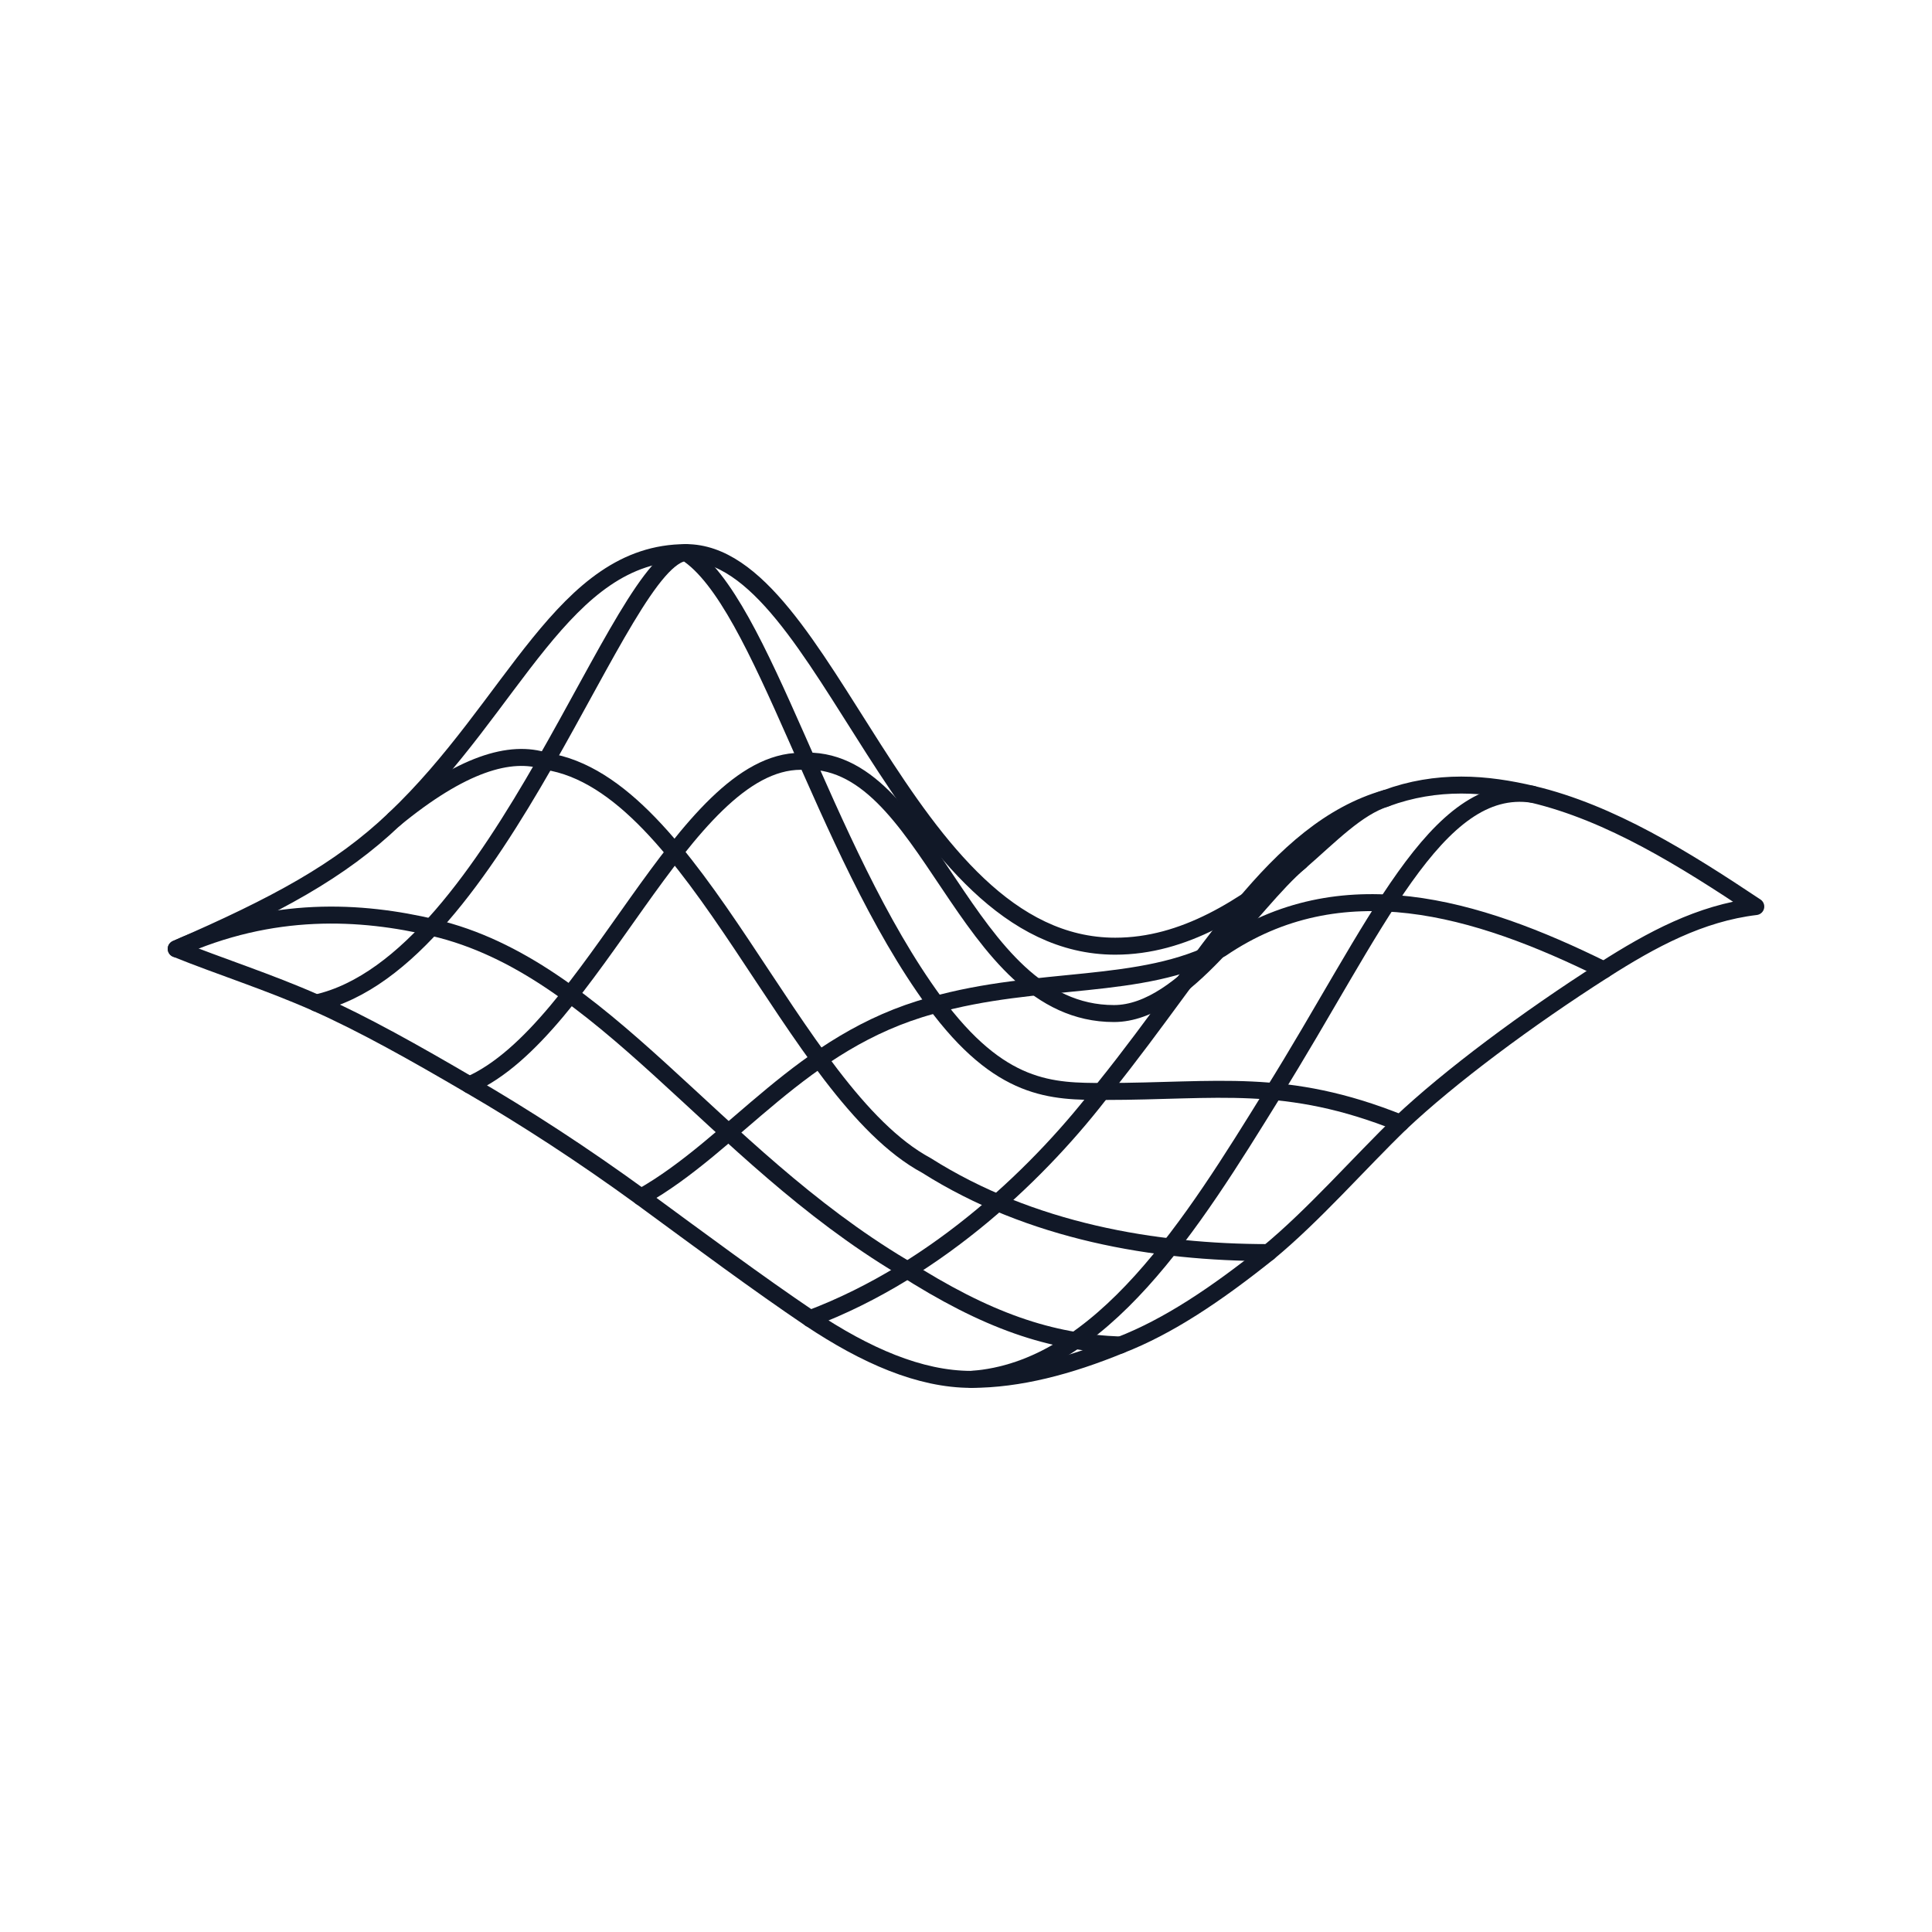
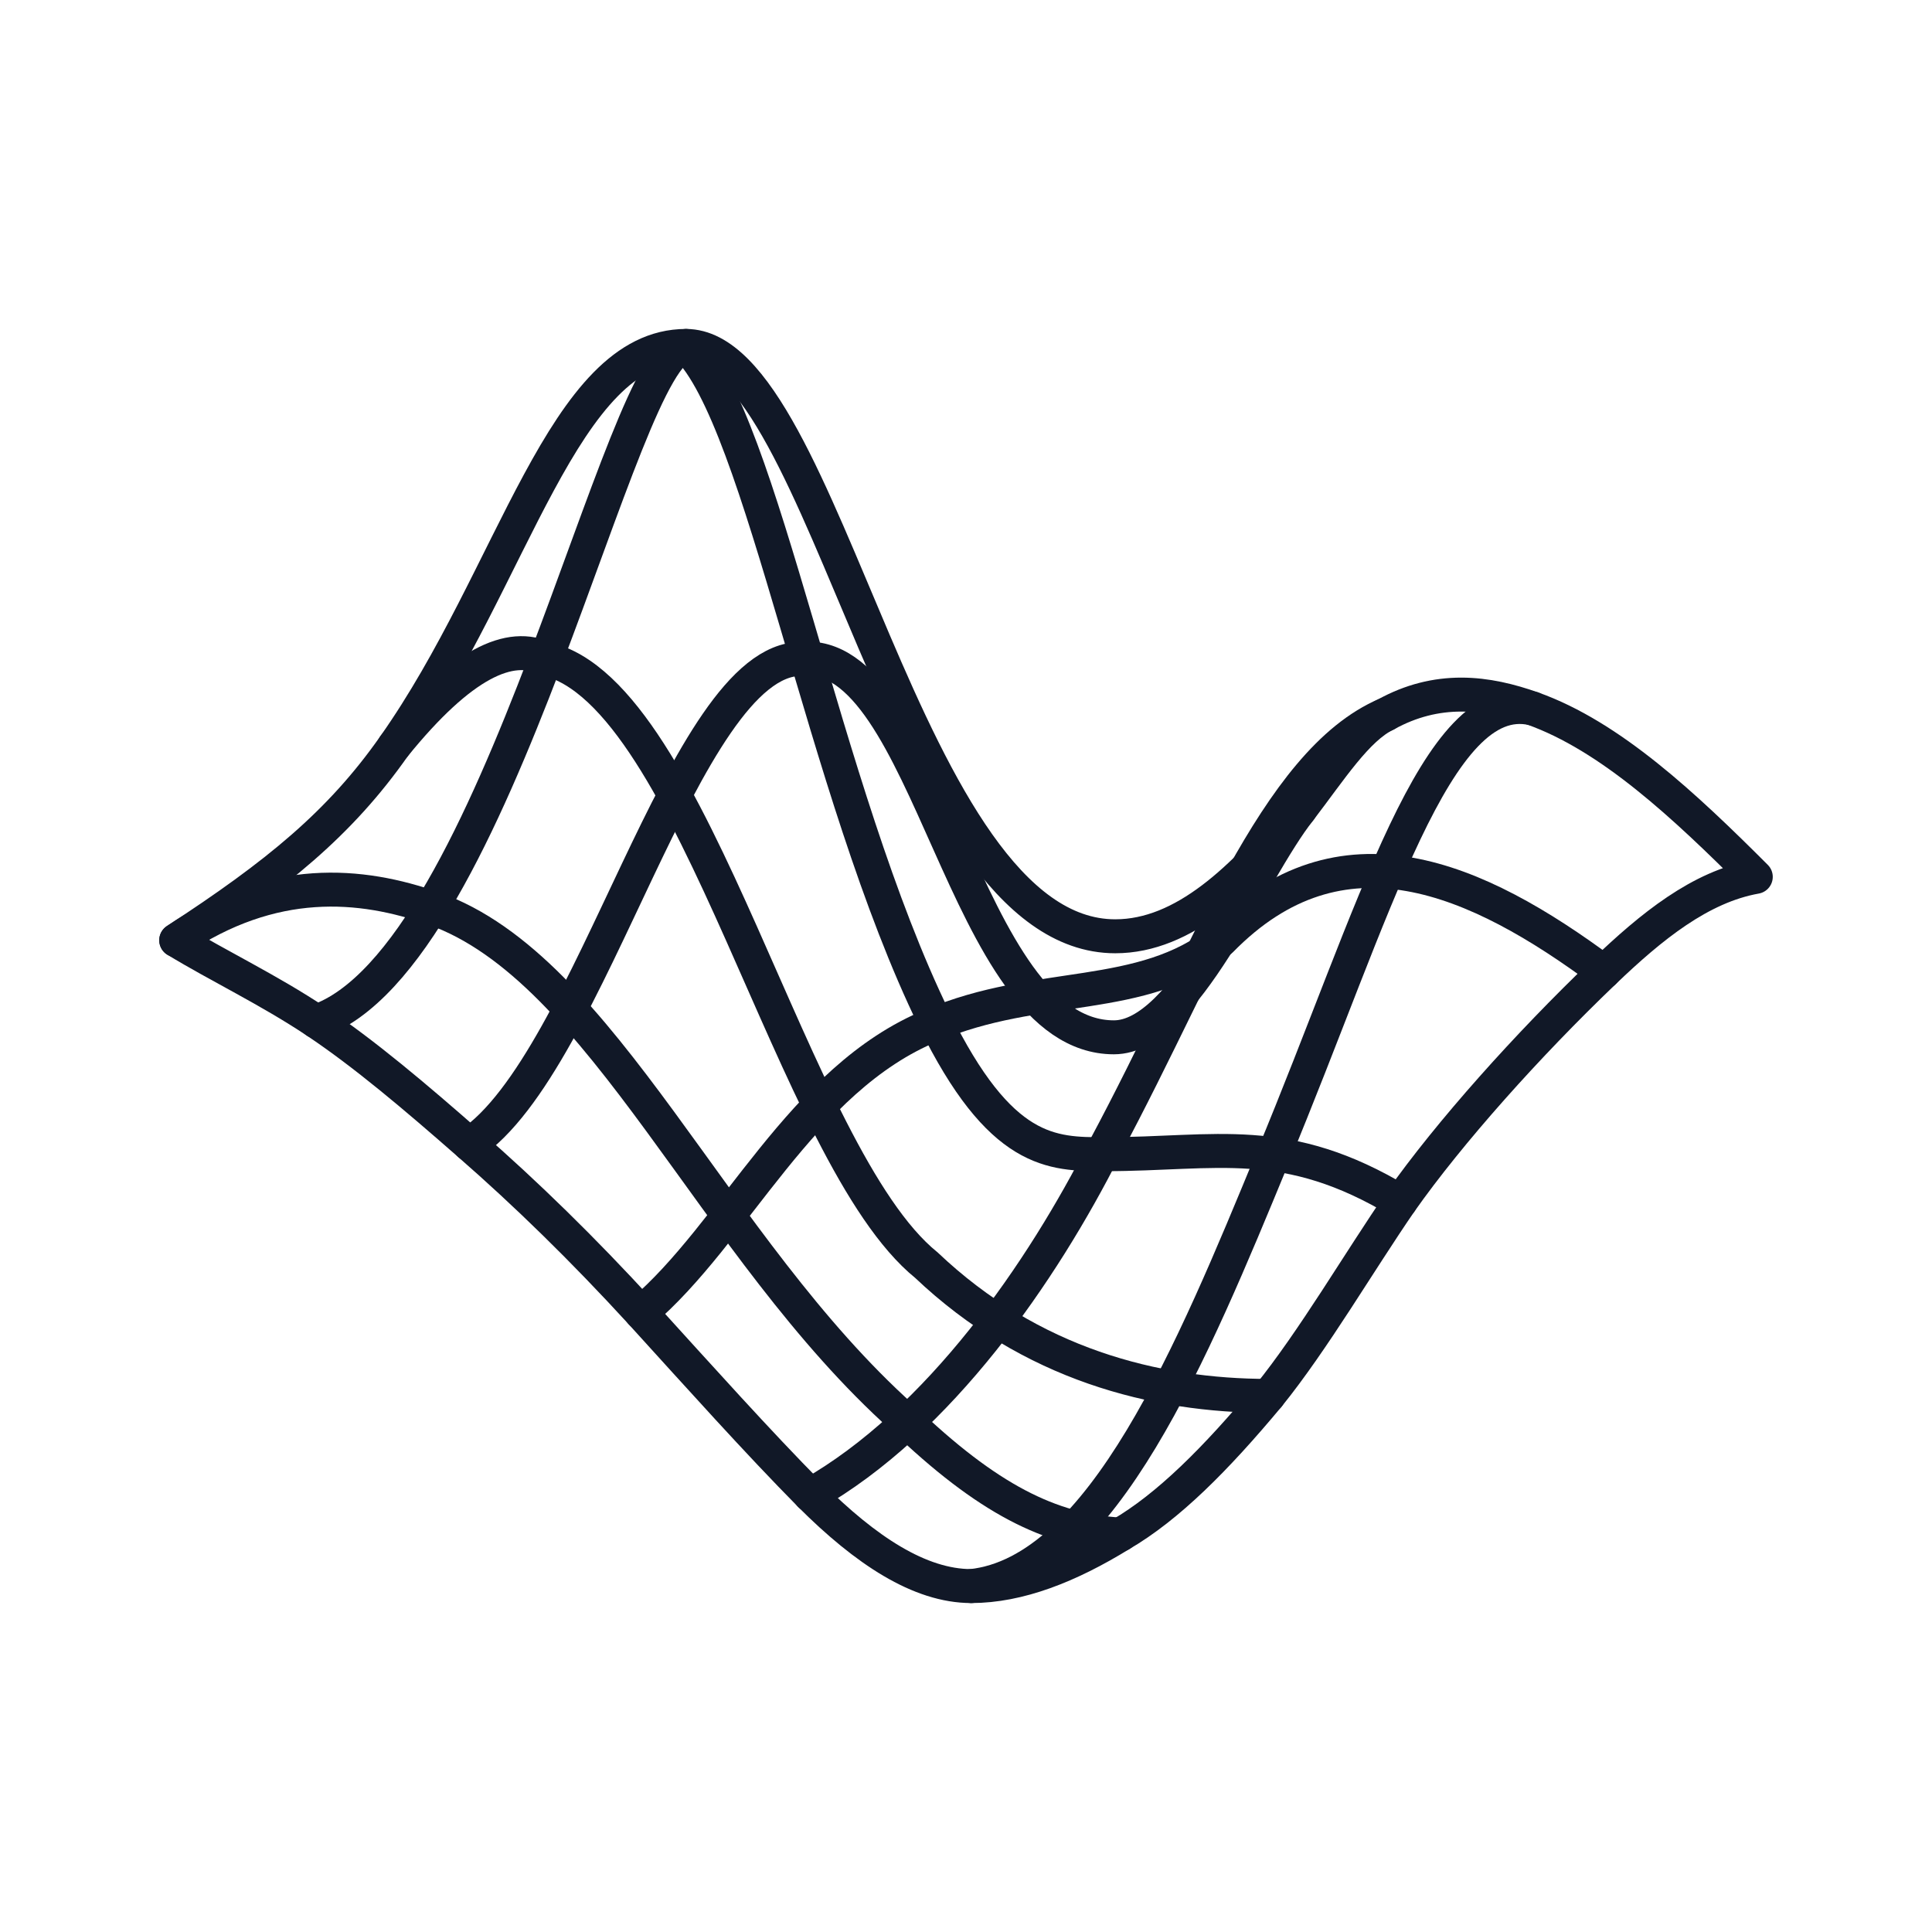
- <svg xmlns="http://www.w3.org/2000/svg" viewBox="0 0 512 512" fill="none" stroke="currentColor" stroke-width="4.5" stroke-linecap="round" stroke-linejoin="round">
+ <svg xmlns="http://www.w3.org/2000/svg" viewBox="0 0 512 512" fill="none" stroke="currentColor" stroke-width="9" stroke-linecap="round" stroke-linejoin="round">
  <style>:root{color:#111827}@media(prefers-color-scheme:dark){:root{color:#F8FAFC}}</style>
-   <path d="M 46.7 251.45 C 73.3 239.9 90.1 230.8 104.45 217.15 C 136.3 187.05 149.25 146.45 181.8 146.45 C 219.25 146.45 239.2 250.75 295.55 250.75 C 313.75 250.75 329.5 240.6 344.55 228.35 C 352.6 221.35 359.6 214 367.3 211.55 C 373.95 209.1 380.6 208.05 387.25 208.05 C 393.9 208.05 400.2 209.1 406.15 210.5 C 426.8 215.4 446.4 227.65 465.3 240.25 C 450.6 242 437.65 249 425.05 257.05 C 404.75 270 384.1 285.4 371.15 297.65 C 360.3 308.15 348.05 322.15 336.15 331.95 C 322.15 343.15 309.55 351.55 296.95 356.45 C 283.3 362.05 270 365.55 257.4 365.55 C 243.75 365.55 229.4 359.25 214.7 349.45 C 200.7 340 185.65 328.8 169.9 317.25 C 154.5 306.05 139.45 296.25 124.4 287.5 C 110.05 279.1 96.4 271.4 83.8 265.8 C 71.2 260.2 57.9 256 46.7 251.45 Z" />
-   <path d="M 83.8 265.8 C 132.1 254.95 164.3 147.15 181.8 146.45 C 202.1 159.4 217.85 224.85 247.6 265.45 C 265.1 289.25 278.75 289.25 292.75 289.25 C 322.5 289.25 340.7 285.4 371.15 297.65" />
-   <path d="M 124.4 287.5 C 156.95 273.15 181.1 201.75 212.25 201.75 C 246.55 199.3 254.95 268.6 295.2 268.6 C 314.1 268.6 331.25 239.55 344.55 228.35" />
-   <path d="M 169.9 317.25 C 194.75 303.25 212.25 275.95 246.9 266.5 C 275.25 258.45 302.55 262.65 323.55 251.45 C 355.4 229.75 391.1 240.25 425.05 257.05" />
-   <path d="M 214.7 349.45 C 249 336.5 276.3 309.9 292.75 288.2 C 320.05 254.25 337.9 219.95 367.3 211.55" />
-   <path d="M 257.4 365.55 C 292.05 363.1 316.2 323.9 337.2 289.95 C 364.5 246.2 380.6 206.65 406.15 210.5" />
-   <path d="M 104.45 217.15 C 122.3 202.45 135.25 198.6 144.7 201.75 C 184.25 207.7 209.8 289.6 245.5 308.85 C 273.15 326.35 306.05 331.95 336.15 331.95" />
-   <path d="M 46.7 251.45 C 72.25 239.9 95.7 241.3 114.95 245.85 C 159.75 256.35 188.8 305.7 239.2 335.8 C 261.6 350.15 278.4 355.75 296.95 356.45" />
+   <path d="M 46.7 249.175 C 73.3 231.85 90.1 218.2 104.45 197.725 C 136.3 152.575 149.25 91.675 181.8 91.675 C 219.25 91.675 239.2 248.125 295.55 248.125 C 313.75 248.125 329.5 232.9 344.55 214.525 C 352.6 204.025 359.6 193 367.3 189.325 C 373.95 185.65 380.6 184.075 387.25 184.075 C 393.9 184.075 400.2 185.65 406.15 187.75 C 426.8 195.1 446.4 213.475 465.3 232.375 C 450.6 235 437.65 245.5 425.05 257.575 C 404.75 277 384.1 300.1 371.15 318.475 C 360.3 334.225 348.05 355.225 336.15 369.925 C 322.15 386.725 309.55 399.325 296.95 406.675 C 283.3 415.075 270 420.325 257.4 420.325 C 243.75 420.325 229.4 410.875 214.7 396.175 C 200.7 382 185.65 365.2 169.9 347.875 C 154.5 331.075 139.45 316.375 124.4 303.25 C 110.05 290.65 96.4 279.1 83.8 270.7 C 71.2 262.3 57.9 256 46.7 249.175 Z" />
+   <path d="M 83.8 270.7 C 132.1 254.425 164.3 92.725 181.8 91.675 C 202.1 111.1 217.85 209.275 247.6 270.175 C 265.1 305.875 278.75 305.875 292.75 305.875 C 322.5 305.875 340.7 300.1 371.15 318.475" />
+   <path d="M 124.4 303.25 C 156.95 281.725 181.1 174.625 212.25 174.625 C 246.55 170.95 254.95 274.9 295.2 274.9 C 314.1 274.9 331.25 231.325 344.55 214.525" />
+   <path d="M 169.9 347.875 C 194.75 326.875 212.25 285.925 246.9 271.75 C 275.25 259.675 302.55 265.975 323.55 249.175 C 355.4 216.625 391.1 232.375 425.05 257.575" />
+   <path d="M 214.7 396.175 C 249 376.75 276.3 336.85 292.75 304.3 C 320.05 253.375 337.9 201.925 367.3 189.325" />
+   <path d="M 257.4 420.325 C 292.05 416.65 316.2 357.85 337.2 306.925 C 364.5 241.3 380.6 181.975 406.15 187.75" />
+   <path d="M 104.45 197.725 C 122.3 175.675 135.25 169.9 144.7 174.625 C 184.25 183.55 209.8 306.4 245.5 335.275 C 273.15 361.525 306.05 369.925 336.15 369.925" />
+   <path d="M 46.7 249.175 C 72.25 231.85 95.7 233.95 114.95 240.775 C 159.75 256.525 188.8 330.55 239.2 375.7 C 261.6 397.225 278.4 405.625 296.95 406.675" />
</svg>
